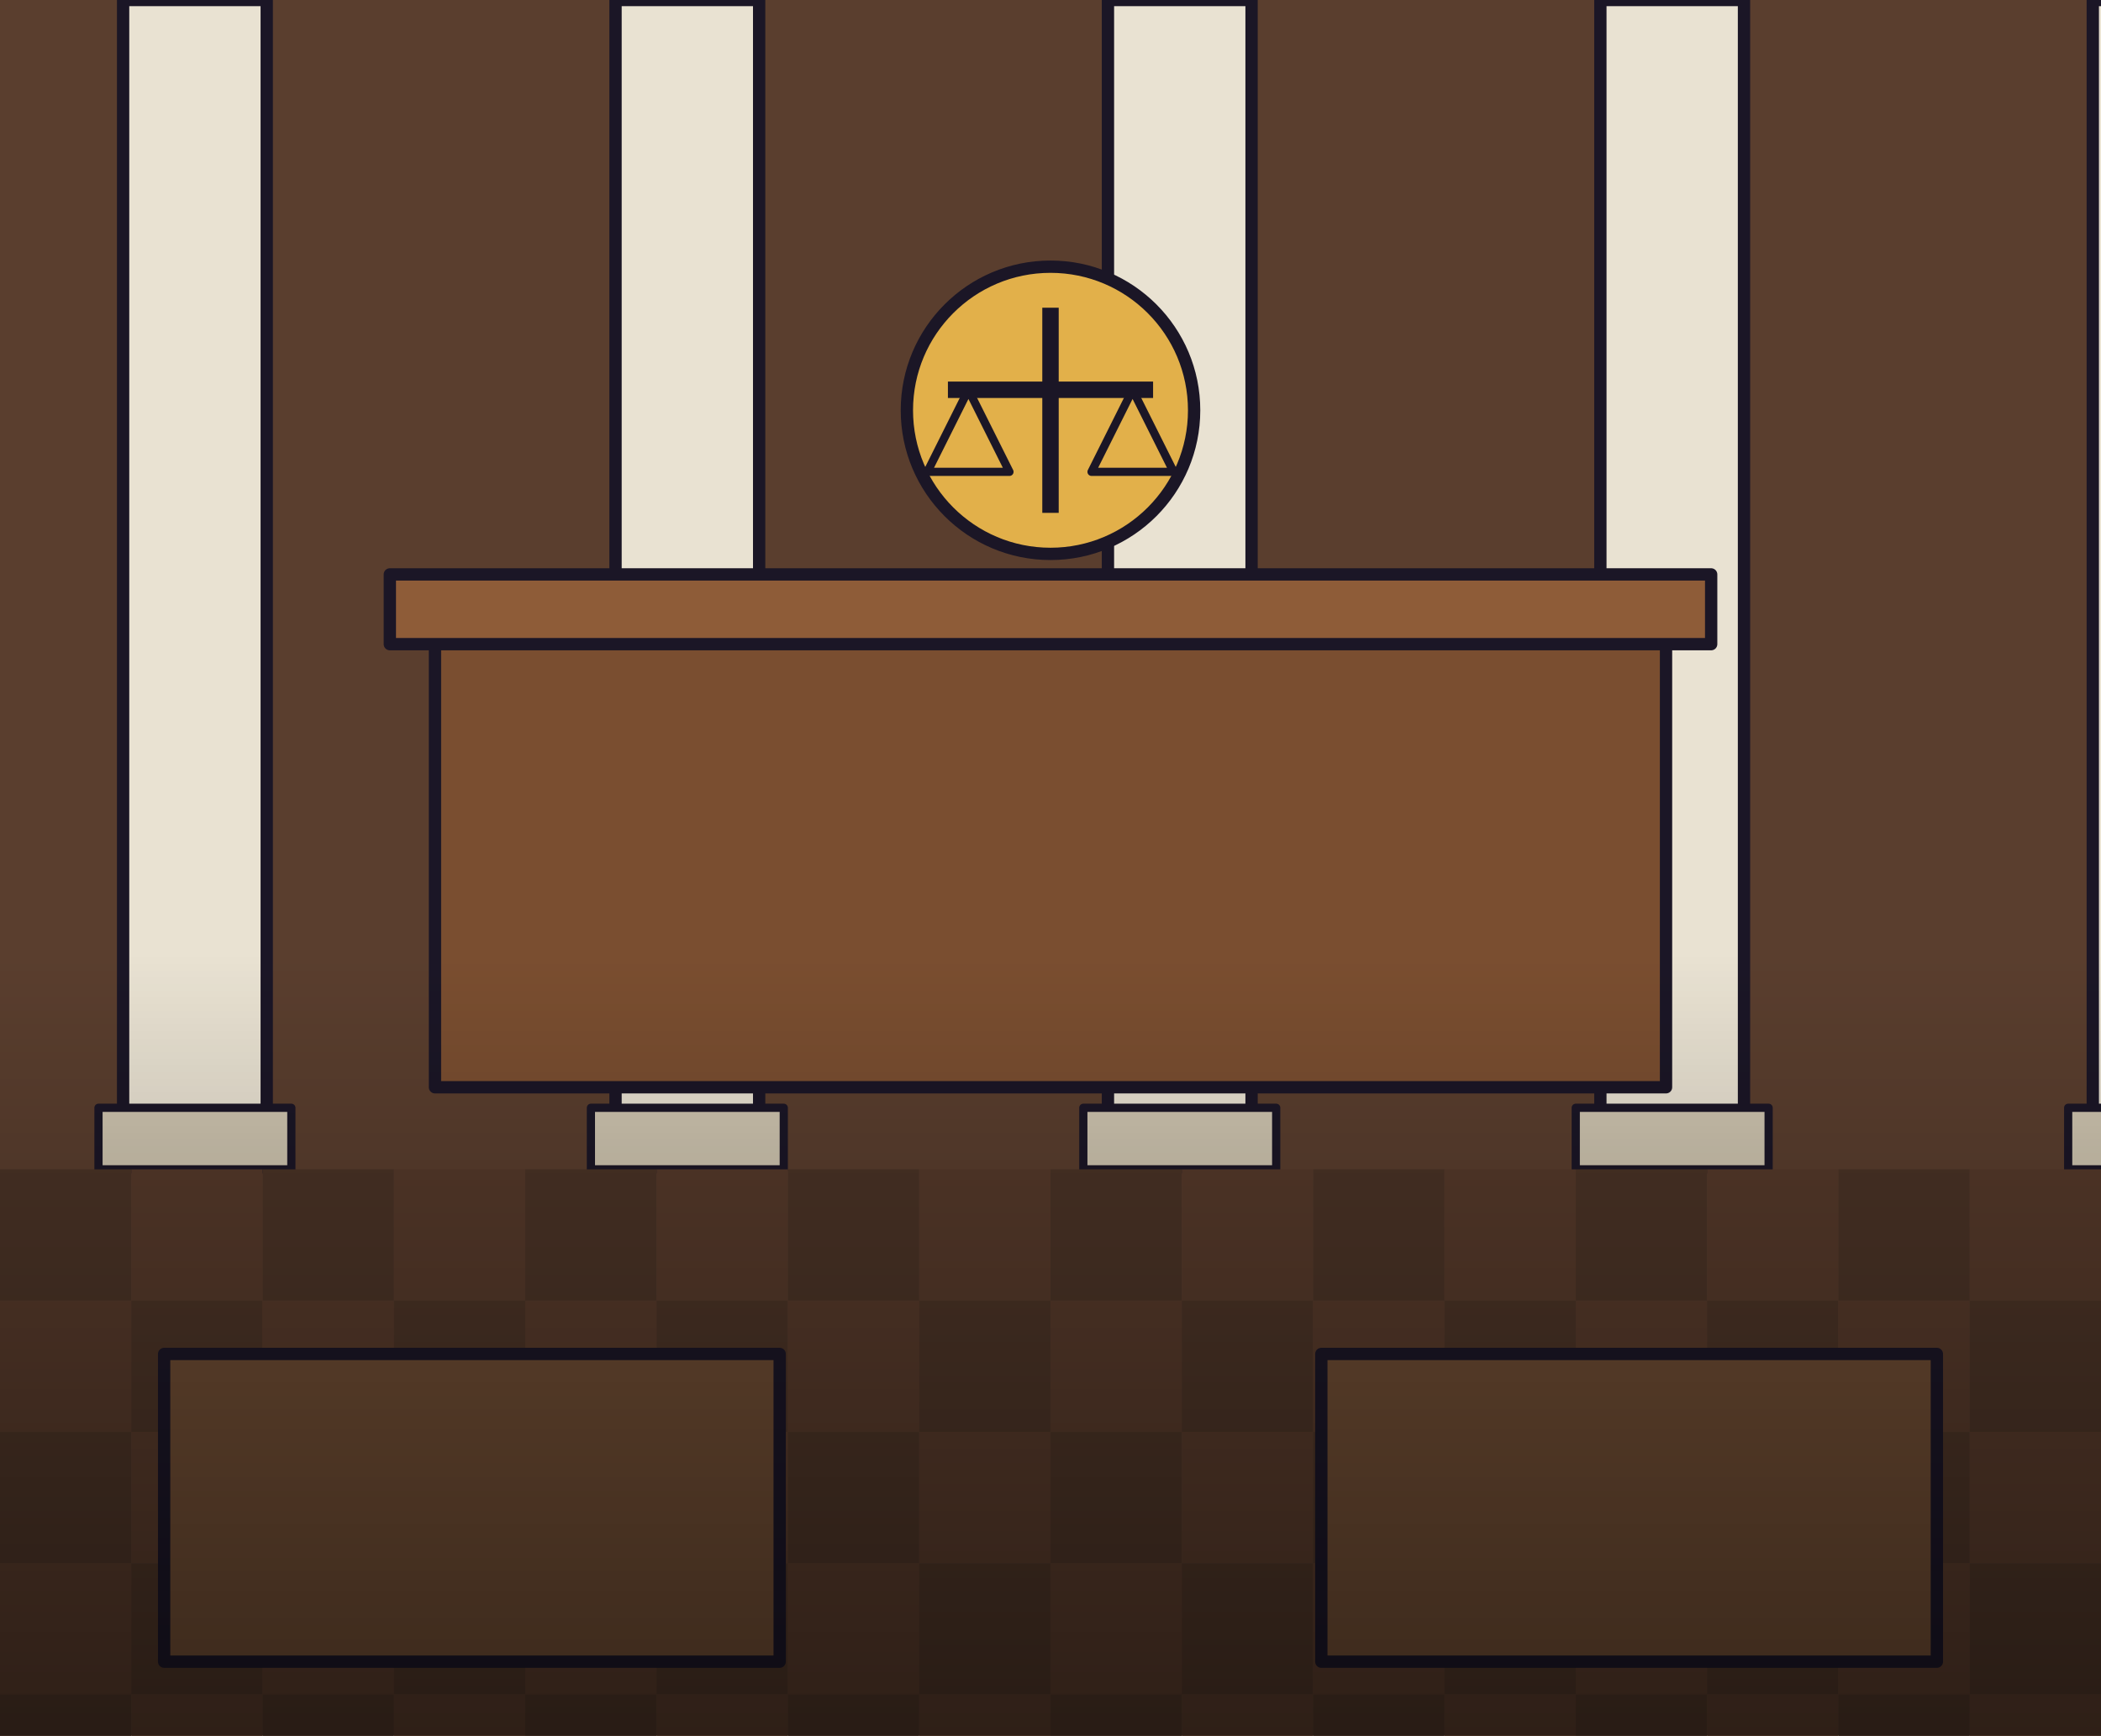
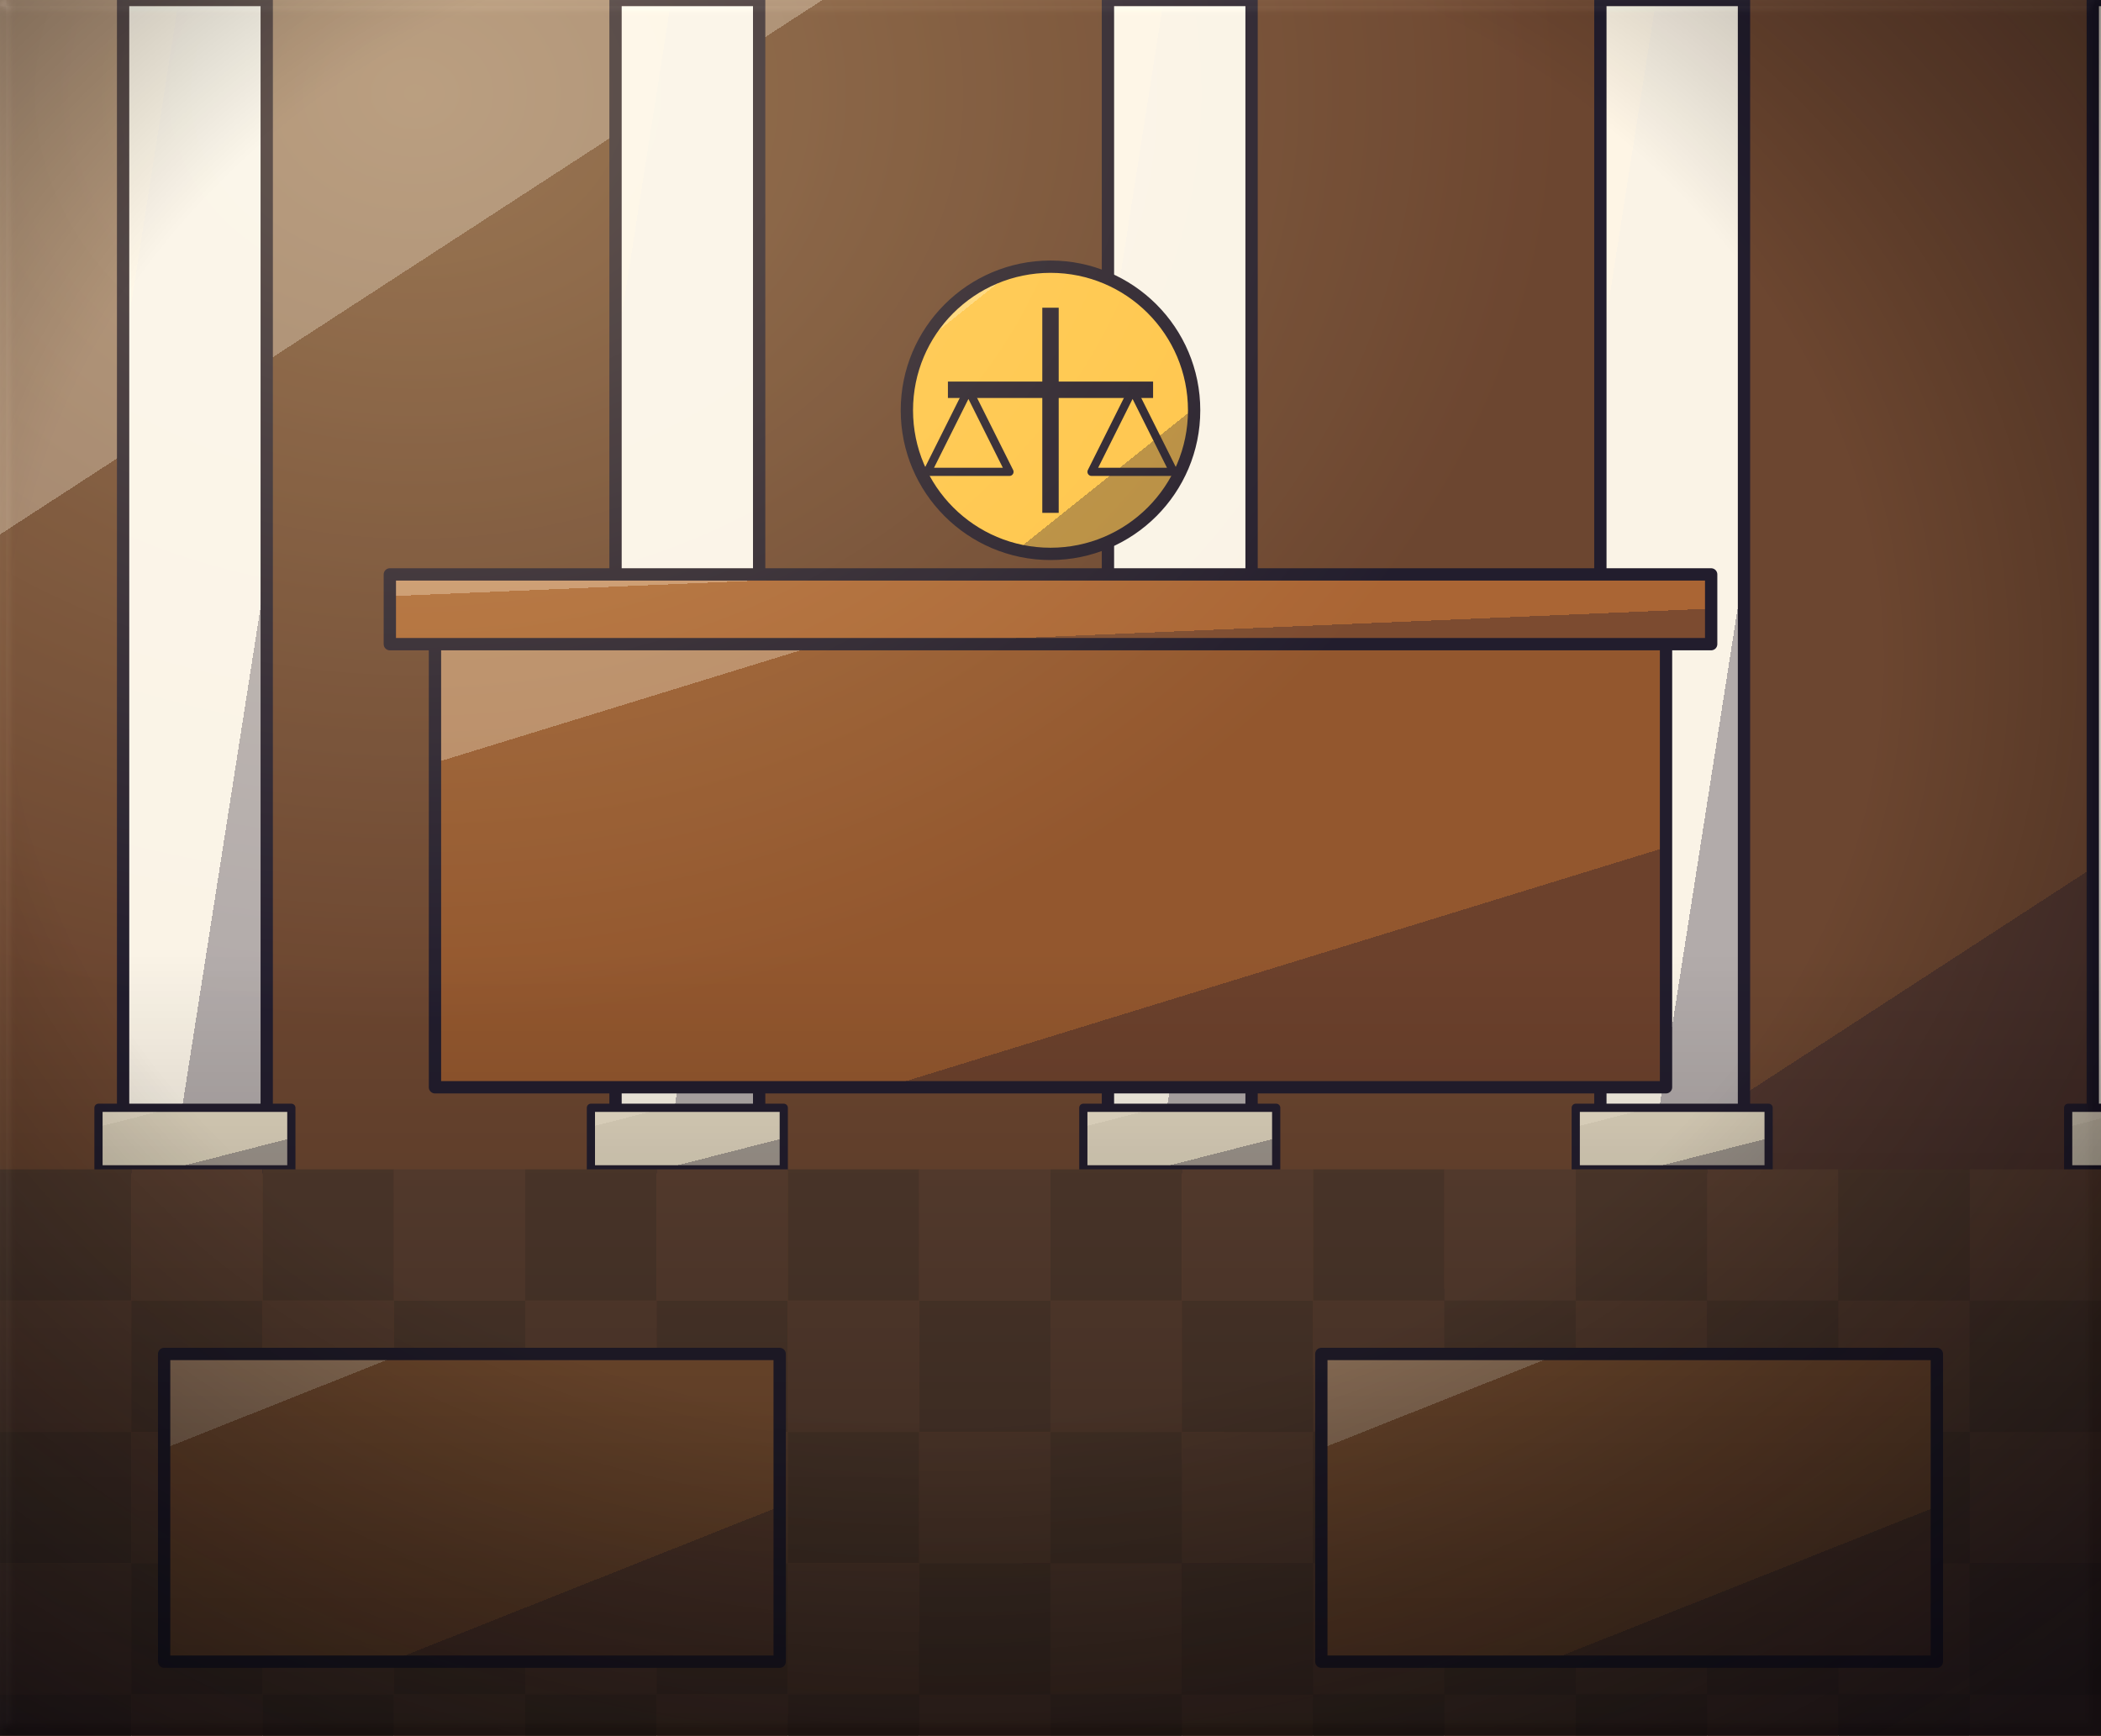
<svg xmlns="http://www.w3.org/2000/svg" width="1024" height="846" viewBox="0 0 1024 846">
-   <rect width="1024" height="846" fill="#5a3e2e" />
-   <rect x="60" y="0" width="70" height="560" fill="#e9e2d2" stroke="#1b1626" stroke-width="6" stroke-linejoin="round" stroke-linecap="round" />
-   <rect x="48" y="540" width="94" height="30" fill="#cfc5b0" stroke="#1b1626" stroke-width="4" stroke-linejoin="round" stroke-linecap="round" />
-   <rect x="300" y="0" width="70" height="560" fill="#e9e2d2" stroke="#1b1626" stroke-width="6" stroke-linejoin="round" stroke-linecap="round" />
-   <rect x="288" y="540" width="94" height="30" fill="#cfc5b0" stroke="#1b1626" stroke-width="4" stroke-linejoin="round" stroke-linecap="round" />
-   <rect x="540" y="0" width="70" height="560" fill="#e9e2d2" stroke="#1b1626" stroke-width="6" stroke-linejoin="round" stroke-linecap="round" />
-   <rect x="528" y="540" width="94" height="30" fill="#cfc5b0" stroke="#1b1626" stroke-width="4" stroke-linejoin="round" stroke-linecap="round" />
-   <rect x="780" y="0" width="70" height="560" fill="#e9e2d2" stroke="#1b1626" stroke-width="6" stroke-linejoin="round" stroke-linecap="round" />
-   <rect x="768" y="540" width="94" height="30" fill="#cfc5b0" stroke="#1b1626" stroke-width="4" stroke-linejoin="round" stroke-linecap="round" />
-   <rect x="1020" y="0" width="70" height="560" fill="#e9e2d2" stroke="#1b1626" stroke-width="6" stroke-linejoin="round" stroke-linecap="round" />
-   <rect x="1008" y="540" width="94" height="30" fill="#cfc5b0" stroke="#1b1626" stroke-width="4" stroke-linejoin="round" stroke-linecap="round" />
-   <rect x="212" y="300" width="600" height="230" fill="#7a4e30" stroke="#1b1626" stroke-width="6" stroke-linejoin="round" stroke-linecap="round" />
-   <rect x="190" y="280" width="644" height="34" fill="#8e5c38" stroke="#1b1626" stroke-width="6" stroke-linejoin="round" stroke-linecap="round" />
-   <circle cx="512" cy="200" r="70" fill="#E2B04A" stroke="#1b1626" stroke-width="6" stroke-linejoin="round" stroke-linecap="round" />
-   <path d="M512 150 L512 250 M462 190 L562 190" stroke="#1b1626" stroke-width="8" />
-   <path d="M472 190 L452 230 L492 230 Z M552 190 L532 230 L572 230 Z" fill="none" stroke="#1b1626" stroke-width="4" stroke-linejoin="round" stroke-linecap="round" />
-   <rect x="0" y="570" width="64" height="64" fill="#4a3326" />
-   <rect x="64" y="570" width="64" height="64" fill="#55392a" />
-   <rect x="128" y="570" width="64" height="64" fill="#4a3326" />
-   <rect x="192" y="570" width="64" height="64" fill="#55392a" />
-   <rect x="256" y="570" width="64" height="64" fill="#4a3326" />
-   <rect x="320" y="570" width="64" height="64" fill="#55392a" />
-   <rect x="384" y="570" width="64" height="64" fill="#4a3326" />
-   <rect x="448" y="570" width="64" height="64" fill="#55392a" />
-   <rect x="512" y="570" width="64" height="64" fill="#4a3326" />
-   <rect x="576" y="570" width="64" height="64" fill="#55392a" />
-   <rect x="640" y="570" width="64" height="64" fill="#4a3326" />
-   <rect x="704" y="570" width="64" height="64" fill="#55392a" />
-   <rect x="768" y="570" width="64" height="64" fill="#4a3326" />
-   <rect x="832" y="570" width="64" height="64" fill="#55392a" />
-   <rect x="896" y="570" width="64" height="64" fill="#4a3326" />
-   <rect x="960" y="570" width="64" height="64" fill="#55392a" />
-   <rect x="1024" y="570" width="64" height="64" fill="#4a3326" />
-   <rect x="0" y="634" width="64" height="64" fill="#55392a" />
-   <rect x="64" y="634" width="64" height="64" fill="#4a3326" />
-   <rect x="128" y="634" width="64" height="64" fill="#55392a" />
-   <rect x="192" y="634" width="64" height="64" fill="#4a3326" />
-   <rect x="256" y="634" width="64" height="64" fill="#55392a" />
-   <rect x="320" y="634" width="64" height="64" fill="#4a3326" />
-   <rect x="384" y="634" width="64" height="64" fill="#55392a" />
-   <rect x="448" y="634" width="64" height="64" fill="#4a3326" />
-   <rect x="512" y="634" width="64" height="64" fill="#55392a" />
-   <rect x="576" y="634" width="64" height="64" fill="#4a3326" />
-   <rect x="640" y="634" width="64" height="64" fill="#55392a" />
-   <rect x="704" y="634" width="64" height="64" fill="#4a3326" />
-   <rect x="768" y="634" width="64" height="64" fill="#55392a" />
-   <rect x="832" y="634" width="64" height="64" fill="#4a3326" />
-   <rect x="896" y="634" width="64" height="64" fill="#55392a" />
-   <rect x="960" y="634" width="64" height="64" fill="#4a3326" />
-   <rect x="1024" y="634" width="64" height="64" fill="#55392a" />
-   <rect x="0" y="698" width="64" height="64" fill="#4a3326" />
-   <rect x="64" y="698" width="64" height="64" fill="#55392a" />
-   <rect x="128" y="698" width="64" height="64" fill="#4a3326" />
-   <rect x="192" y="698" width="64" height="64" fill="#55392a" />
-   <rect x="256" y="698" width="64" height="64" fill="#4a3326" />
-   <rect x="320" y="698" width="64" height="64" fill="#55392a" />
-   <rect x="384" y="698" width="64" height="64" fill="#4a3326" />
-   <rect x="448" y="698" width="64" height="64" fill="#55392a" />
-   <rect x="512" y="698" width="64" height="64" fill="#4a3326" />
-   <rect x="576" y="698" width="64" height="64" fill="#55392a" />
-   <rect x="640" y="698" width="64" height="64" fill="#4a3326" />
-   <rect x="704" y="698" width="64" height="64" fill="#55392a" />
-   <rect x="768" y="698" width="64" height="64" fill="#4a3326" />
-   <rect x="832" y="698" width="64" height="64" fill="#55392a" />
-   <rect x="896" y="698" width="64" height="64" fill="#4a3326" />
-   <rect x="960" y="698" width="64" height="64" fill="#55392a" />
-   <rect x="1024" y="698" width="64" height="64" fill="#4a3326" />
-   <rect x="0" y="762" width="64" height="64" fill="#55392a" />
-   <rect x="64" y="762" width="64" height="64" fill="#4a3326" />
-   <rect x="128" y="762" width="64" height="64" fill="#55392a" />
-   <rect x="192" y="762" width="64" height="64" fill="#4a3326" />
-   <rect x="256" y="762" width="64" height="64" fill="#55392a" />
-   <rect x="320" y="762" width="64" height="64" fill="#4a3326" />
-   <rect x="384" y="762" width="64" height="64" fill="#55392a" />
-   <rect x="448" y="762" width="64" height="64" fill="#4a3326" />
-   <rect x="512" y="762" width="64" height="64" fill="#55392a" />
-   <rect x="576" y="762" width="64" height="64" fill="#4a3326" />
-   <rect x="640" y="762" width="64" height="64" fill="#55392a" />
-   <rect x="704" y="762" width="64" height="64" fill="#4a3326" />
-   <rect x="768" y="762" width="64" height="64" fill="#55392a" />
-   <rect x="832" y="762" width="64" height="64" fill="#4a3326" />
-   <rect x="896" y="762" width="64" height="64" fill="#55392a" />
-   <rect x="960" y="762" width="64" height="64" fill="#4a3326" />
-   <rect x="1024" y="762" width="64" height="64" fill="#55392a" />
-   <rect x="0" y="826" width="64" height="64" fill="#4a3326" />
-   <rect x="64" y="826" width="64" height="64" fill="#55392a" />
-   <rect x="128" y="826" width="64" height="64" fill="#4a3326" />
-   <rect x="192" y="826" width="64" height="64" fill="#55392a" />
-   <rect x="256" y="826" width="64" height="64" fill="#4a3326" />
-   <rect x="320" y="826" width="64" height="64" fill="#55392a" />
-   <rect x="384" y="826" width="64" height="64" fill="#4a3326" />
-   <rect x="448" y="826" width="64" height="64" fill="#55392a" />
-   <rect x="512" y="826" width="64" height="64" fill="#4a3326" />
-   <rect x="576" y="826" width="64" height="64" fill="#55392a" />
-   <rect x="640" y="826" width="64" height="64" fill="#4a3326" />
-   <rect x="704" y="826" width="64" height="64" fill="#55392a" />
-   <rect x="768" y="826" width="64" height="64" fill="#4a3326" />
-   <rect x="832" y="826" width="64" height="64" fill="#55392a" />
-   <rect x="896" y="826" width="64" height="64" fill="#4a3326" />
-   <rect x="960" y="826" width="64" height="64" fill="#55392a" />
-   <rect x="1024" y="826" width="64" height="64" fill="#4a3326" />
-   <rect x="80" y="660" width="300" height="150" fill="#6b4a32" stroke="#1b1626" stroke-width="6" stroke-linejoin="round" stroke-linecap="round" />
-   <rect x="644" y="660" width="300" height="150" fill="#6b4a32" stroke="#1b1626" stroke-width="6" stroke-linejoin="round" stroke-linecap="round" />
  <defs>
-     <linearGradient id="v" x1="0" y1="0" x2="0" y2="1">
+     <filter id="pintura" x="-5%" y="-5%" width="110%" height="110%" color-interpolation-filters="sRGB">
+       <feGaussianBlur in="SourceAlpha" stdDeviation="3" result="alto" />
+       <feSpecularLighting in="alto" surfaceScale="3" specularConstant="0.5" specularExponent="30" lighting-color="#fffaf0" result="brillo">
+         <feDistantLight azimuth="225" elevation="50" />
+       </feSpecularLighting>
+       <feComposite in="brillo" in2="SourceAlpha" operator="in" result="brilloDentro" />
+       <feComposite in="SourceGraphic" in2="brilloDentro" operator="arithmetic" k1="0" k2="1" k3="0.35" k4="0" />
+     </filter>
+   </defs>
+   <g filter="url(#pintura)">
+     <defs>
+       <linearGradient id="g5a3e2e" x1="0.1" y1="0" x2="0.9" y2="1">
+         <stop offset="0" stop-color="#93755f" />
+         <stop offset="0.14" stop-color="#93755f" />
+         <stop offset="0.14" stop-color="#653f29" />
+         <stop offset="0.74" stop-color="#653f29" />
+         <stop offset="0.74" stop-color="#4a2f27" />
+         <stop offset="1" stop-color="#4a2f27" />
+       </linearGradient>
+       <linearGradient id="ge9e2d2" x1="0.1" y1="0" x2="0.9" y2="1">
+         <stop offset="0" stop-color="#f7eede" />
+         <stop offset="0.14" stop-color="#f7eede" />
+         <stop offset="0.14" stop-color="#f3ecdf" />
+         <stop offset="0.74" stop-color="#f3ecdf" />
+         <stop offset="0.74" stop-color="#aba4a3" />
+         <stop offset="1" stop-color="#aba4a3" />
+       </linearGradient>
+       <linearGradient id="gcfc5b0" x1="0.1" y1="0" x2="0.9" y2="1">
+         <stop offset="0" stop-color="#e5dac3" />
+         <stop offset="0.14" stop-color="#e5dac3" />
+         <stop offset="0.14" stop-color="#dacfb8" />
+         <stop offset="0.74" stop-color="#dacfb8" />
+         <stop offset="0.74" stop-color="#9a9188" />
+         <stop offset="1" stop-color="#9a9188" />
+       </linearGradient>
+       <linearGradient id="g7a4e30" x1="0.1" y1="0" x2="0.9" y2="1">
+         <stop offset="0" stop-color="#ae815d" />
+         <stop offset="0.14" stop-color="#ae815d" />
+         <stop offset="0.14" stop-color="#8c5027" />
+         <stop offset="0.74" stop-color="#8c5027" />
+         <stop offset="0.74" stop-color="#653a25" />
+         <stop offset="1" stop-color="#653a25" />
+       </linearGradient>
+       <linearGradient id="g8e5c38" x1="0.1" y1="0" x2="0.9" y2="1">
+         <stop offset="0" stop-color="#bf8b62" />
+         <stop offset="0.14" stop-color="#bf8b62" />
+         <stop offset="0.14" stop-color="#a35e2d" />
+         <stop offset="0.74" stop-color="#a35e2d" />
+         <stop offset="0.74" stop-color="#754429" />
+         <stop offset="1" stop-color="#754429" />
+       </linearGradient>
+       <linearGradient id="ge2b04a" x1="0.1" y1="0" x2="0.9" y2="1">
+         <stop offset="0" stop-color="#fbce70" />
+         <stop offset="0.14" stop-color="#fbce70" />
+         <stop offset="0.14" stop-color="#f9bd42" />
+         <stop offset="0.74" stop-color="#f9bd42" />
+         <stop offset="0.74" stop-color="#af8438" />
+         <stop offset="1" stop-color="#af8438" />
+       </linearGradient>
+       <linearGradient id="g6b4a32" x1="0.1" y1="0" x2="0.9" y2="1">
+         <stop offset="0" stop-color="#a17e61" />
+         <stop offset="0.14" stop-color="#a17e61" />
+         <stop offset="0.14" stop-color="#794c2c" />
+         <stop offset="0.74" stop-color="#794c2c" />
+         <stop offset="0.74" stop-color="#583829" />
+         <stop offset="1" stop-color="#583829" />
+       </linearGradient>
+     </defs>
+     <rect width="1024" height="846" fill="url(#g5a3e2e)" />
+     <rect x="60" y="0" width="70" height="560" fill="url(#ge9e2d2)" stroke="#1b1626" stroke-width="6" stroke-linejoin="round" stroke-linecap="round" />
+     <rect x="48" y="540" width="94" height="30" fill="url(#gcfc5b0)" stroke="#1b1626" stroke-width="4" stroke-linejoin="round" stroke-linecap="round" />
+     <rect x="300" y="0" width="70" height="560" fill="url(#ge9e2d2)" stroke="#1b1626" stroke-width="6" stroke-linejoin="round" stroke-linecap="round" />
+     <rect x="288" y="540" width="94" height="30" fill="url(#gcfc5b0)" stroke="#1b1626" stroke-width="4" stroke-linejoin="round" stroke-linecap="round" />
+     <rect x="540" y="0" width="70" height="560" fill="url(#ge9e2d2)" stroke="#1b1626" stroke-width="6" stroke-linejoin="round" stroke-linecap="round" />
+     <rect x="528" y="540" width="94" height="30" fill="url(#gcfc5b0)" stroke="#1b1626" stroke-width="4" stroke-linejoin="round" stroke-linecap="round" />
+     <rect x="780" y="0" width="70" height="560" fill="url(#ge9e2d2)" stroke="#1b1626" stroke-width="6" stroke-linejoin="round" stroke-linecap="round" />
+     <rect x="768" y="540" width="94" height="30" fill="url(#gcfc5b0)" stroke="#1b1626" stroke-width="4" stroke-linejoin="round" stroke-linecap="round" />
+     <rect x="1020" y="0" width="70" height="560" fill="url(#ge9e2d2)" stroke="#1b1626" stroke-width="6" stroke-linejoin="round" stroke-linecap="round" />
+     <rect x="1008" y="540" width="94" height="30" fill="url(#gcfc5b0)" stroke="#1b1626" stroke-width="4" stroke-linejoin="round" stroke-linecap="round" />
+     <rect x="212" y="300" width="600" height="230" fill="url(#g7a4e30)" stroke="#1b1626" stroke-width="6" stroke-linejoin="round" stroke-linecap="round" />
+     <rect x="190" y="280" width="644" height="34" fill="url(#g8e5c38)" stroke="#1b1626" stroke-width="6" stroke-linejoin="round" stroke-linecap="round" />
+     <circle cx="512" cy="200" r="70" fill="url(#ge2b04a)" stroke="#1b1626" stroke-width="6" stroke-linejoin="round" stroke-linecap="round" />
+     <path d="M512 150 L512 250 M462 190 L562 190" stroke="#1b1626" stroke-width="8" />
+     <path d="M472 190 L452 230 L492 230 Z M552 190 L532 230 L572 230 Z" fill="none" stroke="#1b1626" stroke-width="4" stroke-linejoin="round" stroke-linecap="round" />
+     <rect data-plano="1" x="0" y="570" width="64" height="64" fill="#4a3326" />
+     <rect data-plano="1" x="64" y="570" width="64" height="64" fill="#55392a" />
+     <rect data-plano="1" x="128" y="570" width="64" height="64" fill="#4a3326" />
+     <rect data-plano="1" x="192" y="570" width="64" height="64" fill="#55392a" />
+     <rect data-plano="1" x="256" y="570" width="64" height="64" fill="#4a3326" />
+     <rect data-plano="1" x="320" y="570" width="64" height="64" fill="#55392a" />
+     <rect data-plano="1" x="384" y="570" width="64" height="64" fill="#4a3326" />
+     <rect data-plano="1" x="448" y="570" width="64" height="64" fill="#55392a" />
+     <rect data-plano="1" x="512" y="570" width="64" height="64" fill="#4a3326" />
+     <rect data-plano="1" x="576" y="570" width="64" height="64" fill="#55392a" />
+     <rect data-plano="1" x="640" y="570" width="64" height="64" fill="#4a3326" />
+     <rect data-plano="1" x="704" y="570" width="64" height="64" fill="#55392a" />
+     <rect data-plano="1" x="768" y="570" width="64" height="64" fill="#4a3326" />
+     <rect data-plano="1" x="832" y="570" width="64" height="64" fill="#55392a" />
+     <rect data-plano="1" x="896" y="570" width="64" height="64" fill="#4a3326" />
+     <rect data-plano="1" x="960" y="570" width="64" height="64" fill="#55392a" />
+     <rect data-plano="1" x="1024" y="570" width="64" height="64" fill="#4a3326" />
+     <rect data-plano="1" x="0" y="634" width="64" height="64" fill="#55392a" />
+     <rect data-plano="1" x="64" y="634" width="64" height="64" fill="#4a3326" />
+     <rect data-plano="1" x="128" y="634" width="64" height="64" fill="#55392a" />
+     <rect data-plano="1" x="192" y="634" width="64" height="64" fill="#4a3326" />
+     <rect data-plano="1" x="256" y="634" width="64" height="64" fill="#55392a" />
+     <rect data-plano="1" x="320" y="634" width="64" height="64" fill="#4a3326" />
+     <rect data-plano="1" x="384" y="634" width="64" height="64" fill="#55392a" />
+     <rect data-plano="1" x="448" y="634" width="64" height="64" fill="#4a3326" />
+     <rect data-plano="1" x="512" y="634" width="64" height="64" fill="#55392a" />
+     <rect data-plano="1" x="576" y="634" width="64" height="64" fill="#4a3326" />
+     <rect data-plano="1" x="640" y="634" width="64" height="64" fill="#55392a" />
+     <rect data-plano="1" x="704" y="634" width="64" height="64" fill="#4a3326" />
+     <rect data-plano="1" x="768" y="634" width="64" height="64" fill="#55392a" />
+     <rect data-plano="1" x="832" y="634" width="64" height="64" fill="#4a3326" />
+     <rect data-plano="1" x="896" y="634" width="64" height="64" fill="#55392a" />
+     <rect data-plano="1" x="960" y="634" width="64" height="64" fill="#4a3326" />
+     <rect data-plano="1" x="1024" y="634" width="64" height="64" fill="#55392a" />
+     <rect data-plano="1" x="0" y="698" width="64" height="64" fill="#4a3326" />
+     <rect data-plano="1" x="64" y="698" width="64" height="64" fill="#55392a" />
+     <rect data-plano="1" x="128" y="698" width="64" height="64" fill="#4a3326" />
+     <rect data-plano="1" x="192" y="698" width="64" height="64" fill="#55392a" />
+     <rect data-plano="1" x="256" y="698" width="64" height="64" fill="#4a3326" />
+     <rect data-plano="1" x="320" y="698" width="64" height="64" fill="#55392a" />
+     <rect data-plano="1" x="384" y="698" width="64" height="64" fill="#4a3326" />
+     <rect data-plano="1" x="448" y="698" width="64" height="64" fill="#55392a" />
+     <rect data-plano="1" x="512" y="698" width="64" height="64" fill="#4a3326" />
+     <rect data-plano="1" x="576" y="698" width="64" height="64" fill="#55392a" />
+     <rect data-plano="1" x="640" y="698" width="64" height="64" fill="#4a3326" />
+     <rect data-plano="1" x="704" y="698" width="64" height="64" fill="#55392a" />
+     <rect data-plano="1" x="768" y="698" width="64" height="64" fill="#4a3326" />
+     <rect data-plano="1" x="832" y="698" width="64" height="64" fill="#55392a" />
+     <rect data-plano="1" x="896" y="698" width="64" height="64" fill="#4a3326" />
+     <rect data-plano="1" x="960" y="698" width="64" height="64" fill="#55392a" />
+     <rect data-plano="1" x="1024" y="698" width="64" height="64" fill="#4a3326" />
+     <rect data-plano="1" x="0" y="762" width="64" height="64" fill="#55392a" />
+     <rect data-plano="1" x="64" y="762" width="64" height="64" fill="#4a3326" />
+     <rect data-plano="1" x="128" y="762" width="64" height="64" fill="#55392a" />
+     <rect data-plano="1" x="192" y="762" width="64" height="64" fill="#4a3326" />
+     <rect data-plano="1" x="256" y="762" width="64" height="64" fill="#55392a" />
+     <rect data-plano="1" x="320" y="762" width="64" height="64" fill="#4a3326" />
+     <rect data-plano="1" x="384" y="762" width="64" height="64" fill="#55392a" />
+     <rect data-plano="1" x="448" y="762" width="64" height="64" fill="#4a3326" />
+     <rect data-plano="1" x="512" y="762" width="64" height="64" fill="#55392a" />
+     <rect data-plano="1" x="576" y="762" width="64" height="64" fill="#4a3326" />
+     <rect data-plano="1" x="640" y="762" width="64" height="64" fill="#55392a" />
+     <rect data-plano="1" x="704" y="762" width="64" height="64" fill="#4a3326" />
+     <rect data-plano="1" x="768" y="762" width="64" height="64" fill="#55392a" />
+     <rect data-plano="1" x="832" y="762" width="64" height="64" fill="#4a3326" />
+     <rect data-plano="1" x="896" y="762" width="64" height="64" fill="#55392a" />
+     <rect data-plano="1" x="960" y="762" width="64" height="64" fill="#4a3326" />
+     <rect data-plano="1" x="1024" y="762" width="64" height="64" fill="#55392a" />
+     <rect data-plano="1" x="0" y="826" width="64" height="64" fill="#4a3326" />
+     <rect data-plano="1" x="64" y="826" width="64" height="64" fill="#55392a" />
+     <rect data-plano="1" x="128" y="826" width="64" height="64" fill="#4a3326" />
+     <rect data-plano="1" x="192" y="826" width="64" height="64" fill="#55392a" />
+     <rect data-plano="1" x="256" y="826" width="64" height="64" fill="#4a3326" />
+     <rect data-plano="1" x="320" y="826" width="64" height="64" fill="#55392a" />
+     <rect data-plano="1" x="384" y="826" width="64" height="64" fill="#4a3326" />
+     <rect data-plano="1" x="448" y="826" width="64" height="64" fill="#55392a" />
+     <rect data-plano="1" x="512" y="826" width="64" height="64" fill="#4a3326" />
+     <rect data-plano="1" x="576" y="826" width="64" height="64" fill="#55392a" />
+     <rect data-plano="1" x="640" y="826" width="64" height="64" fill="#4a3326" />
+     <rect data-plano="1" x="704" y="826" width="64" height="64" fill="#55392a" />
+     <rect data-plano="1" x="768" y="826" width="64" height="64" fill="#4a3326" />
+     <rect data-plano="1" x="832" y="826" width="64" height="64" fill="#55392a" />
+     <rect data-plano="1" x="896" y="826" width="64" height="64" fill="#4a3326" />
+     <rect data-plano="1" x="960" y="826" width="64" height="64" fill="#55392a" />
+     <rect data-plano="1" x="1024" y="826" width="64" height="64" fill="#4a3326" />
+     <rect x="80" y="660" width="300" height="150" fill="url(#g6b4a32)" stroke="#1b1626" stroke-width="6" stroke-linejoin="round" stroke-linecap="round" />
+     <rect x="644" y="660" width="300" height="150" fill="url(#g6b4a32)" stroke="#1b1626" stroke-width="6" stroke-linejoin="round" stroke-linecap="round" />
+     <defs>
+       <linearGradient id="v" x1="0" y1="0" x2="0" y2="1">
+         <stop offset="0.55" stop-color="#000" stop-opacity="0" />
+         <stop offset="1" stop-color="#000" stop-opacity="0.45" />
+       </linearGradient>
+     </defs>
+     <rect width="1024" height="846" fill="url(#v)" />
+   </g>
+   <defs>
+     <radialGradient id="vineta" cx="0.45" cy="0.38" r="0.8">
      <stop offset="0.55" stop-color="#000" stop-opacity="0" />
-       <stop offset="1" stop-color="#000" stop-opacity="0.45" />
-     </linearGradient>
+       <stop offset="1" stop-color="#05030c" stop-opacity="0.62" />
+     </radialGradient>
+     <radialGradient id="ambiente" cx="0.2" cy="0.05" r="0.9">
+       <stop offset="0" stop-color="#ffd58a" stop-opacity="0.32" />
+       <stop offset="0.6" stop-color="#ffd58a" stop-opacity="0" />
+     </radialGradient>
  </defs>
-   <rect width="1024" height="846" fill="url(#v)" />
+   <rect width="1024" height="846" fill="url(#ambiente)" style="mix-blend-mode:screen" />
+   <rect width="1024" height="846" fill="url(#vineta)" />
</svg>
